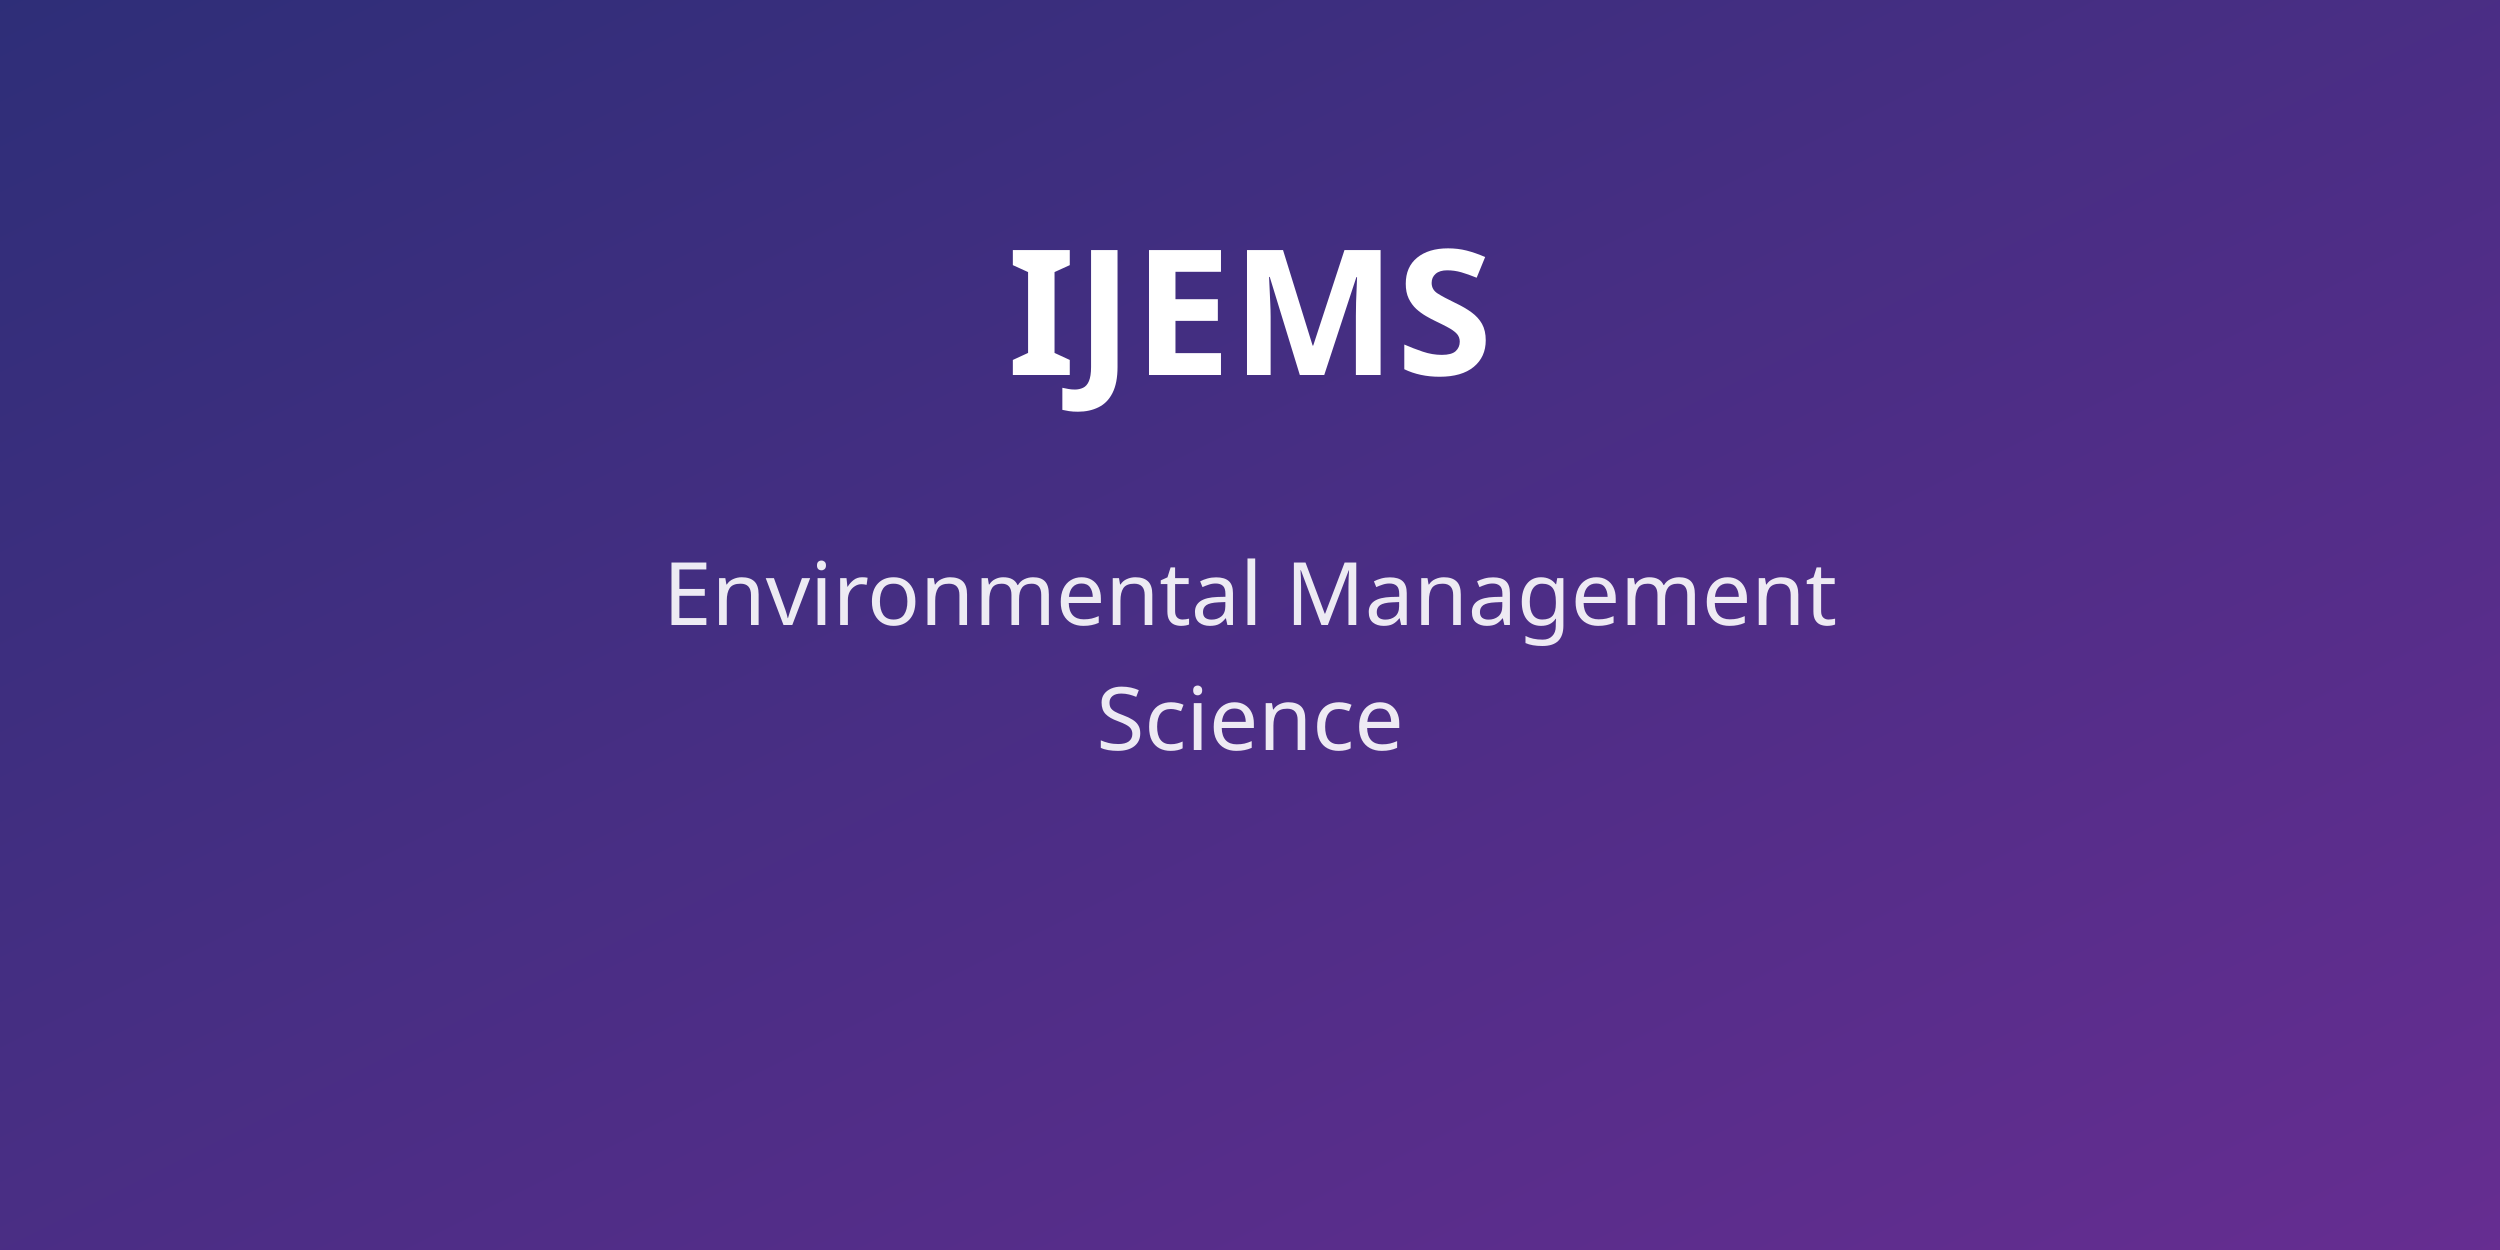
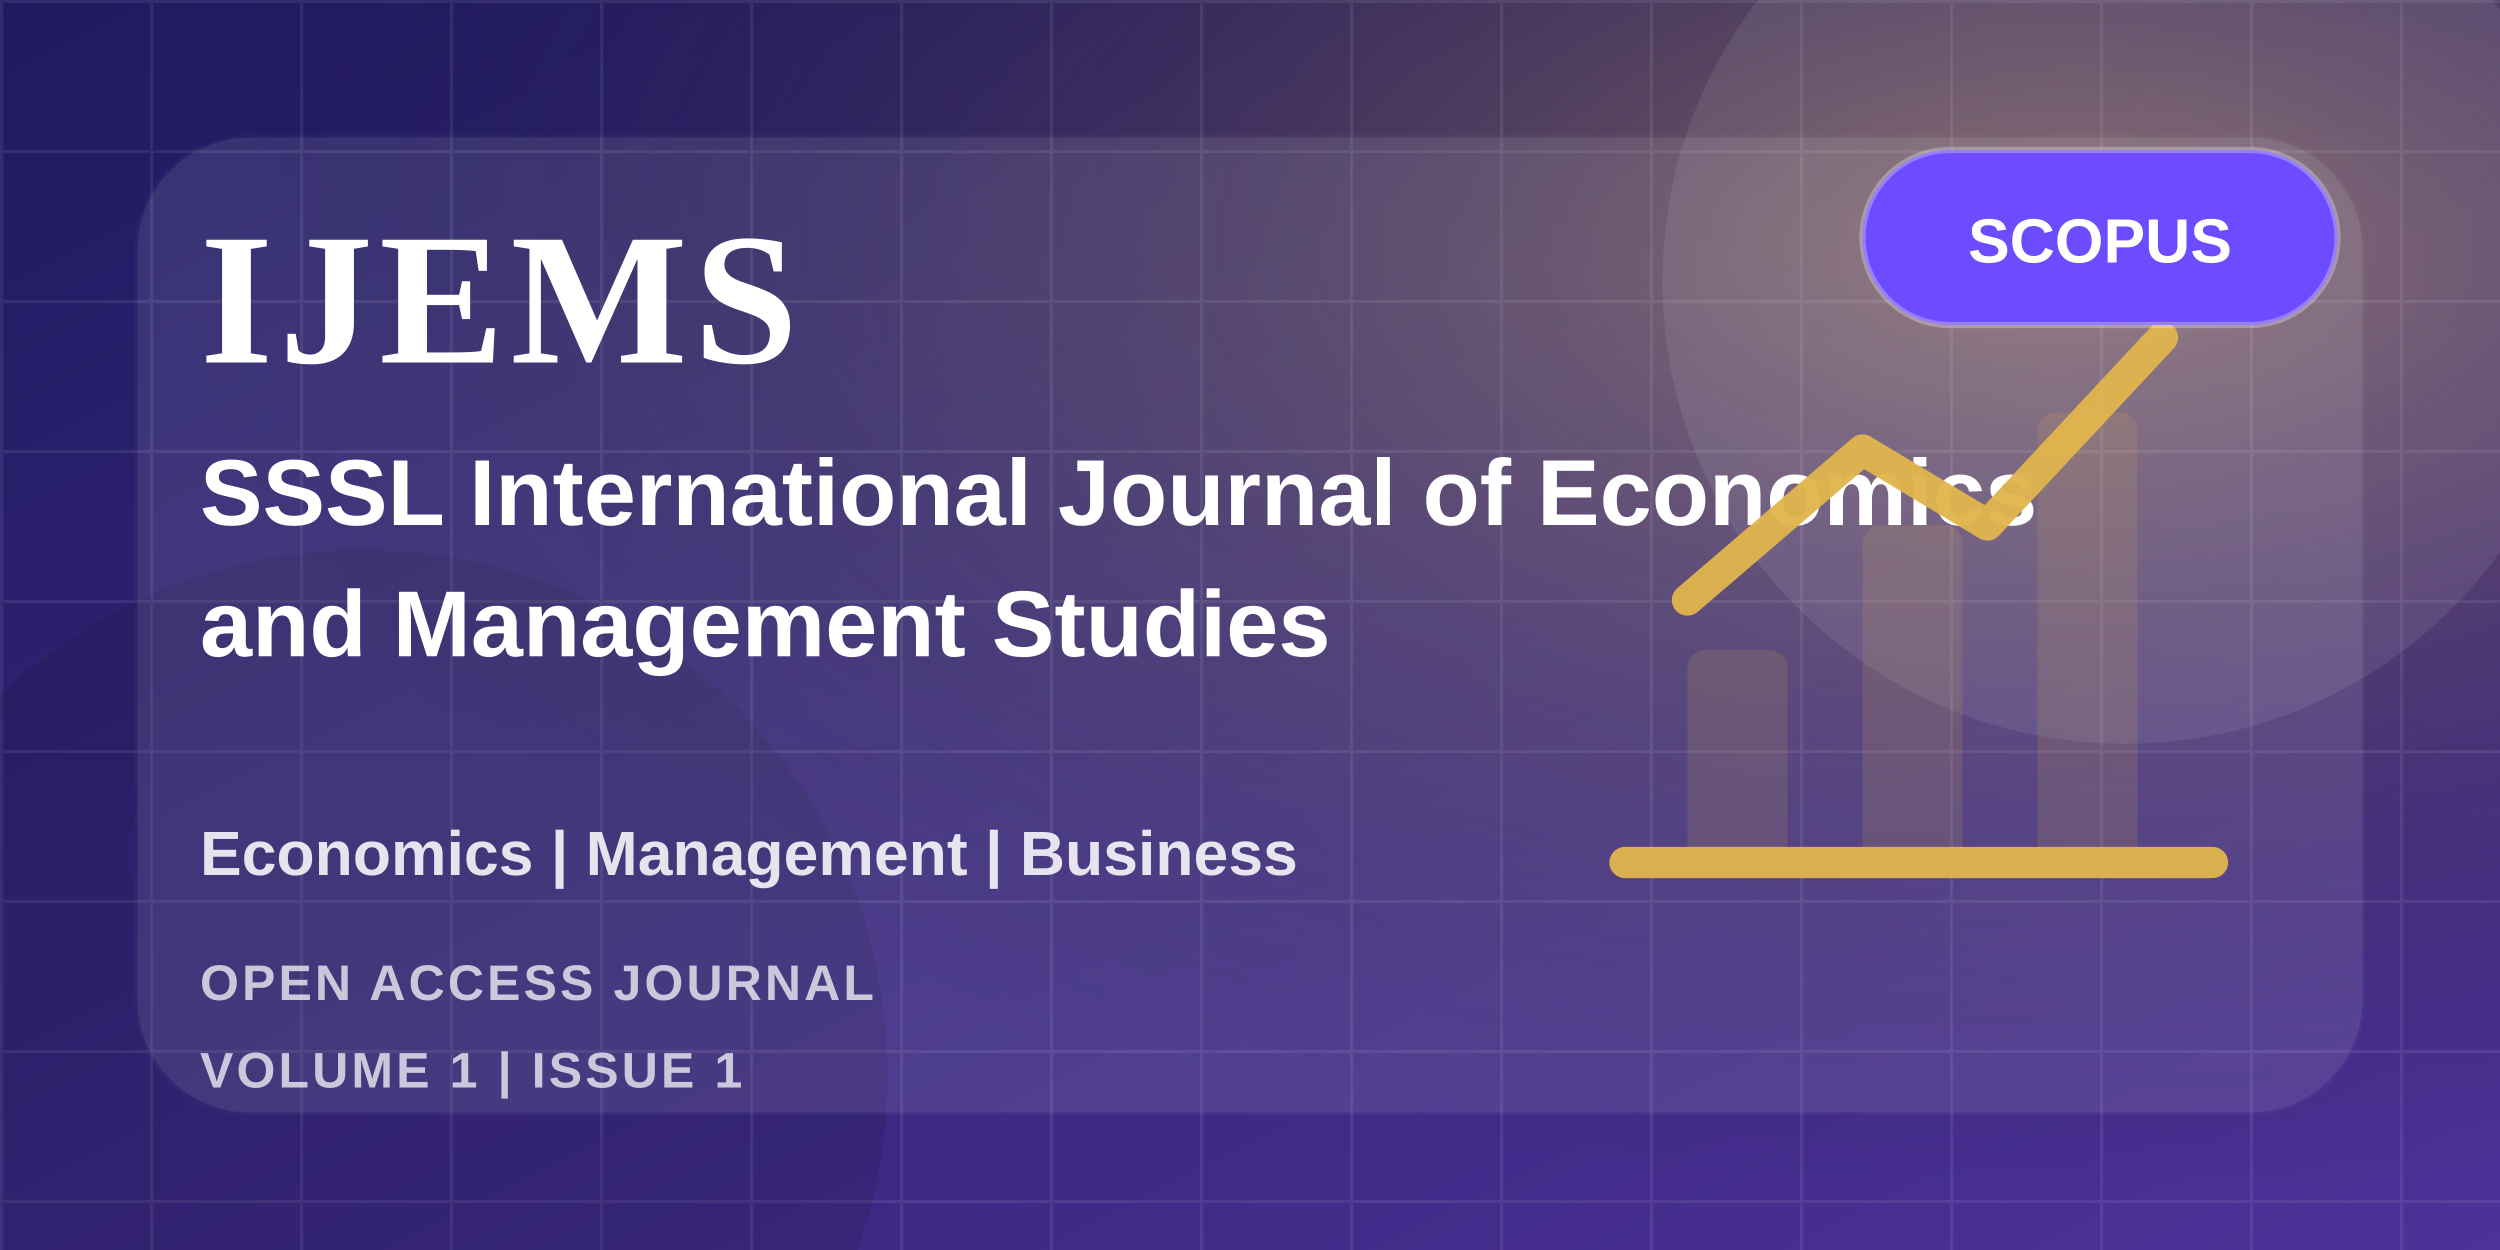
- <svg xmlns="http://www.w3.org/2000/svg" viewBox="0 0 400 200">
+ <svg xmlns="http://www.w3.org/2000/svg" viewBox="0 0 400 200" role="img" aria-labelledby="title-IJEMS desc-IJEMS">
  <defs>
-     <linearGradient id="grad8" x1="0%" y1="0%" x2="100%" y2="100%">
-       <stop offset="0%" style="stop-color:#2e2e78;stop-opacity:1" />
-       <stop offset="100%" style="stop-color:#662d91;stop-opacity:1" />
+     <linearGradient id="coverGrad8" x1="0%" y1="0%" x2="100%" y2="100%">
+       <stop offset="0%" stop-color="#1f1a5f" />
+       <stop offset="100%" stop-color="#4d3298" />
    </linearGradient>
+     <radialGradient id="glow8" cx="82%" cy="20%" r="75%">
+       <stop offset="0%" stop-color="#e1b54d" stop-opacity="0.45" />
+       <stop offset="100%" stop-color="#000000" stop-opacity="0" />
+     </radialGradient>
+     <pattern id="grid8" width="24" height="24" patternUnits="userSpaceOnUse">
+       <path d="M24 0H0V24" fill="none" stroke="#ffffff" stroke-opacity="0.08" stroke-width="1" />
+     </pattern>
+     <style>
+       .code { font-family: Georgia, 'Times New Roman', serif; font-size: 30px; font-weight: 800; letter-spacing: 1px; fill: #ffffff; }
+       .title { font-family: 'Outfit', 'Segoe UI', Arial, sans-serif; font-size: 15px; font-weight: 800; fill: #ffffff; }
+       .subject { font-family: 'Poppins', 'Segoe UI', Arial, sans-serif; font-size: 10px; font-weight: 700; fill: rgba(255,255,255,0.86); }
+       .meta { font-family: 'Poppins', 'Segoe UI', Arial, sans-serif; font-size: 8px; font-weight: 700; fill: rgba(255,255,255,0.72); letter-spacing: 0.5px; }
+     </style>
  </defs>
-   <rect width="400" height="200" fill="url(#grad8)" />
-   <text x="200" y="60" font-size="28" font-weight="bold" fill="white" text-anchor="middle" font-family="Outfit">IJEMS</text>
-   <text x="200" y="100" font-size="14" fill="rgba(255,255,255,0.9)" text-anchor="middle" font-family="Poppins">Environmental Management</text>
-   <text x="200" y="120" font-size="14" fill="rgba(255,255,255,0.9)" text-anchor="middle" font-family="Poppins">Science</text>
+   <rect width="400" height="200" rx="0" fill="url(#coverGrad8)" />
+   <rect width="400" height="200" fill="url(#glow8)" />
+   <rect width="400" height="200" fill="url(#grid8)" />
+   <circle cx="340" cy="45" r="74" fill="#ffffff" opacity="0.08" />
+   <circle cx="58" cy="172" r="84" fill="#000000" opacity="0.10" />
+   <rect x="22" y="22" width="356" height="156" rx="18" fill="#ffffff" opacity="0.10" stroke="#ffffff" stroke-opacity="0.22" />
+   <text x="32" y="58" class="code">IJEMS</text>
+   <text x="32" y="84" class="title">SSSL International Journal of Economics</text>
+   <text x="32" y="105" class="title">and Management Studies</text>
+   <text x="32" y="140" class="subject">Economics | Management | Business</text>
+   <text x="32" y="160" class="meta">OPEN ACCESS JOURNAL</text>
+   <text x="32" y="174" class="meta">VOLUME 1 | ISSUE 1</text>
+   <path d="M260 138h94" fill="none" stroke="#e1b54d" stroke-width="5" stroke-linecap="round" stroke-linejoin="round" opacity="0.95" />
+   <rect x="270" y="104" width="16" height="34" rx="3" fill="#e1b54d" opacity="0.14" />
+   <rect x="298" y="84" width="16" height="54" rx="3" fill="#e1b54d" opacity="0.14" />
+   <rect x="326" y="66" width="16" height="72" rx="3" fill="#e1b54d" opacity="0.14" />
+   <path d="M270 96l28-24 20 12 28-30" fill="none" stroke="#e1b54d" stroke-width="5" stroke-linecap="round" stroke-linejoin="round" opacity="0.95" />
+   <g transform="translate(298 24)">
+     <rect width="76" height="28" rx="14" fill="#6d4cff" stroke="#ffffff" stroke-opacity="0.28" />
+     <text x="38" y="18" text-anchor="middle" font-family="Poppins, Arial" font-size="10" font-weight="800" fill="#ffffff">SCOPUS</text>
+   </g>
</svg>
